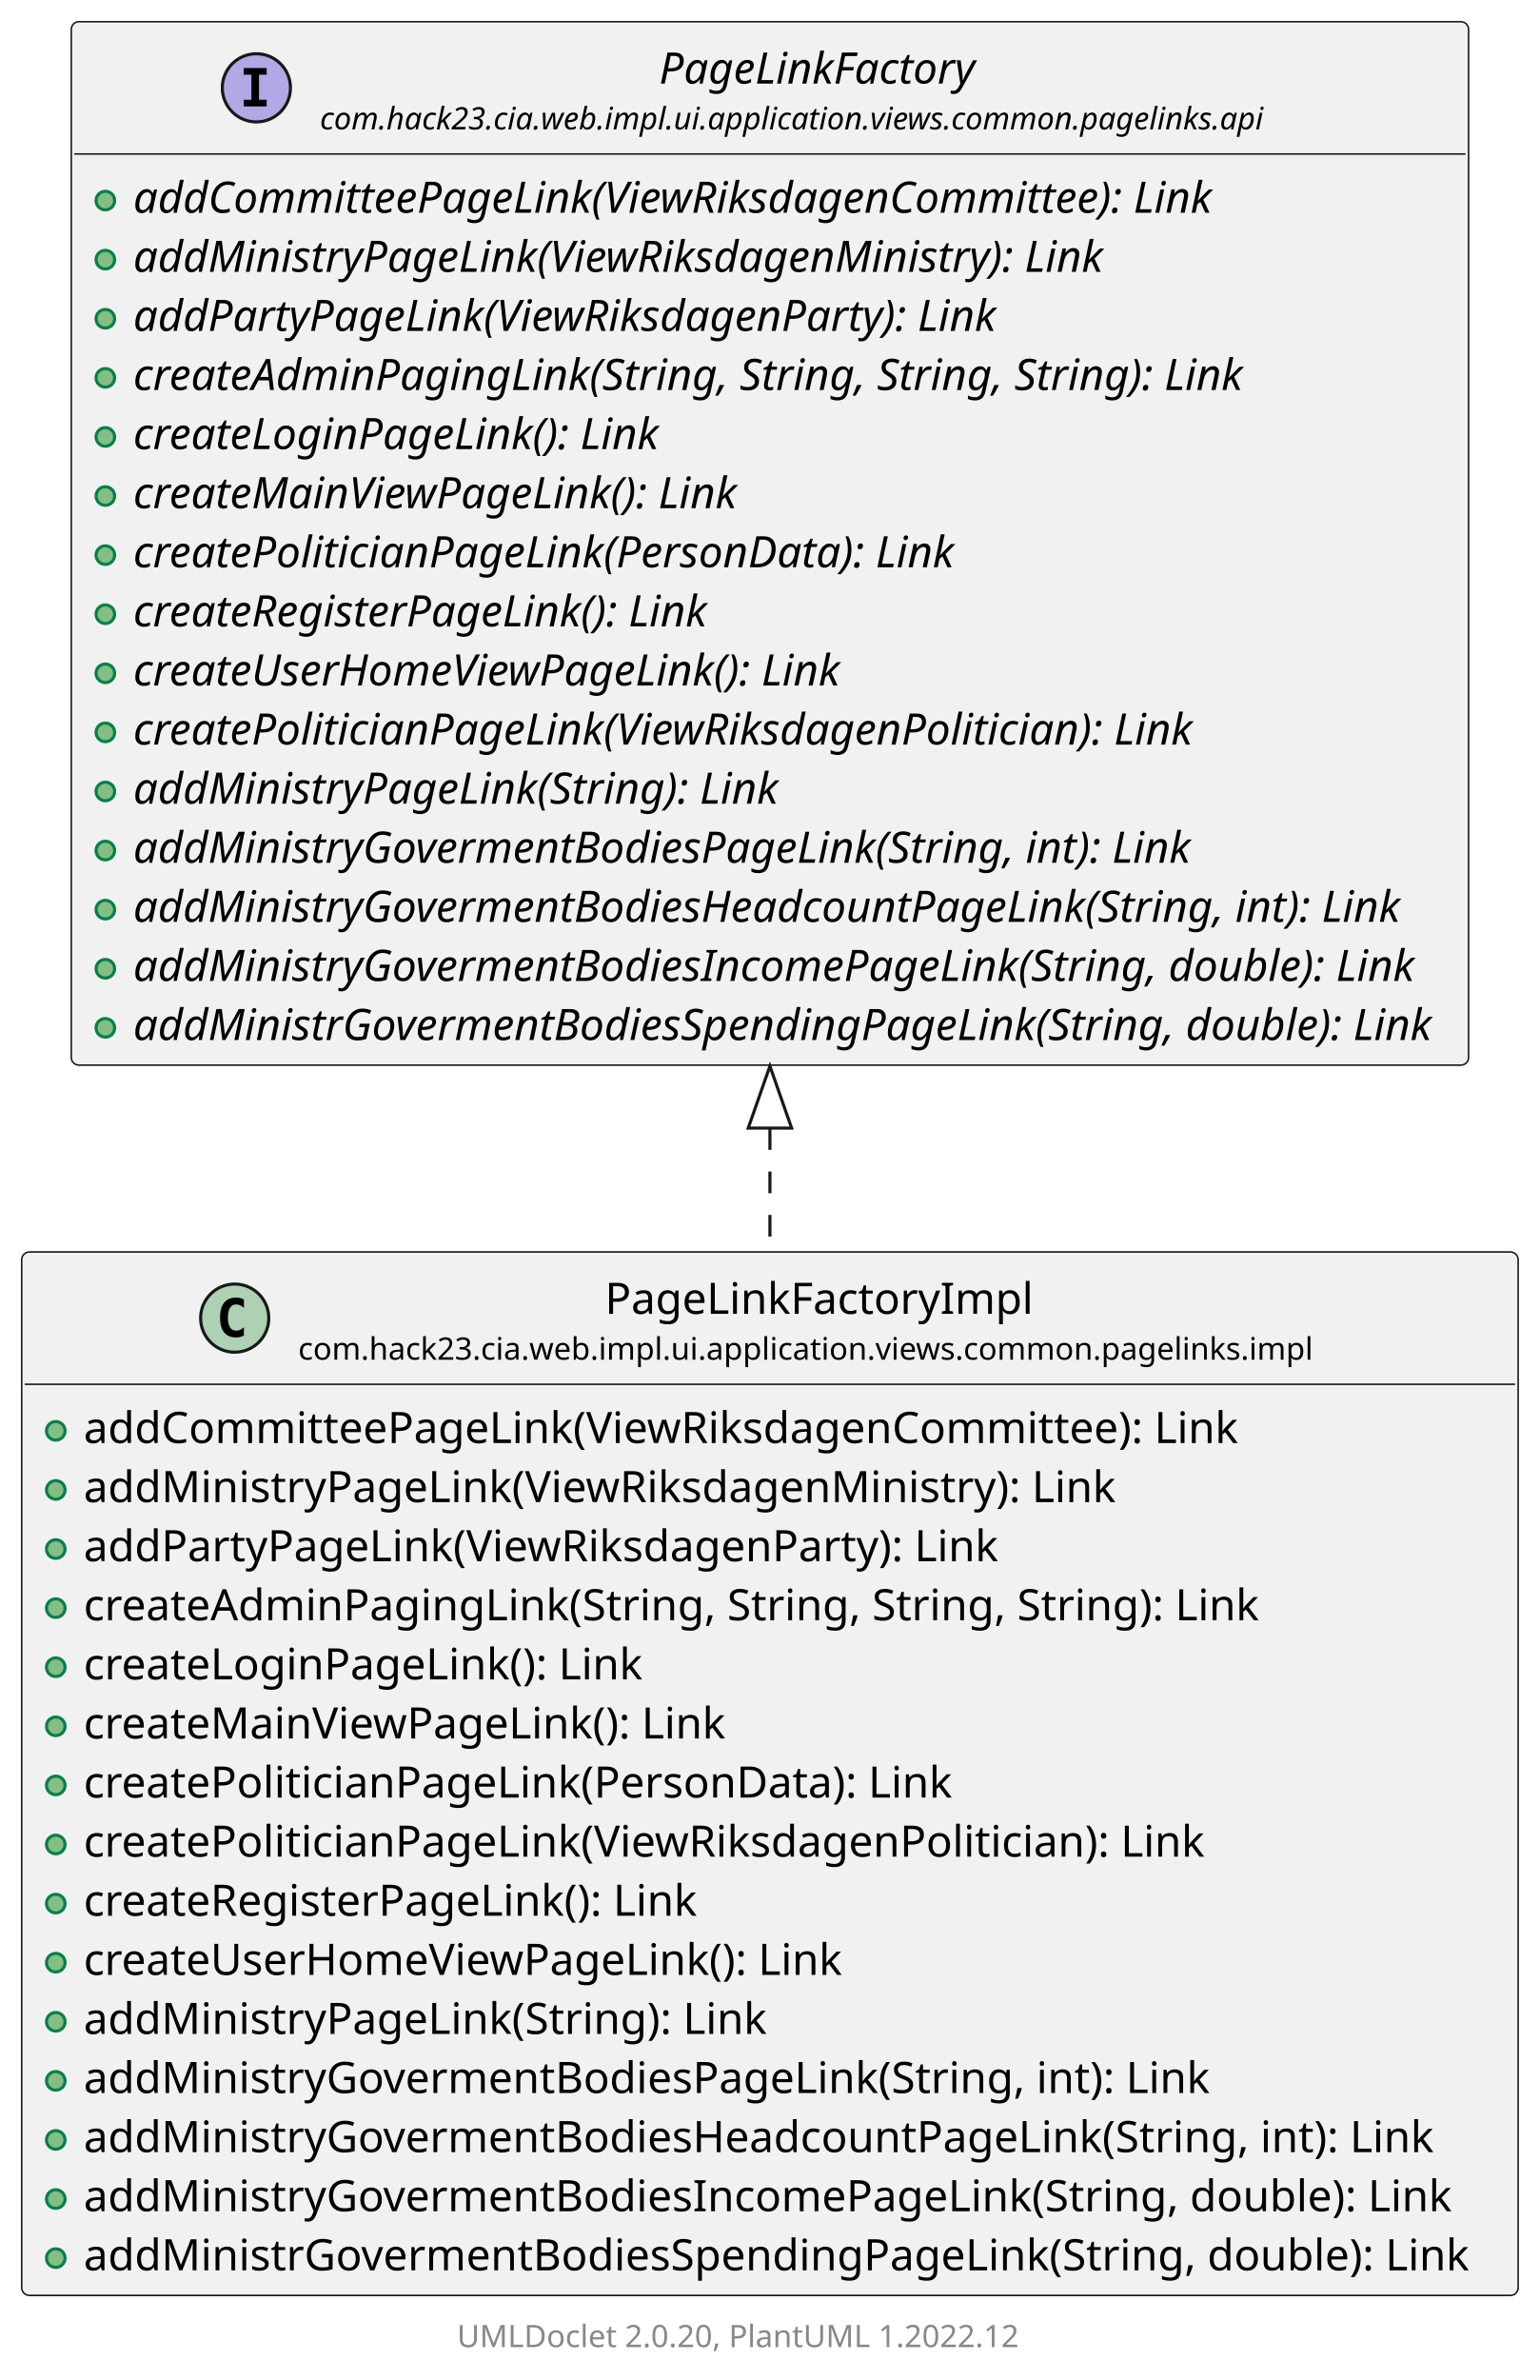
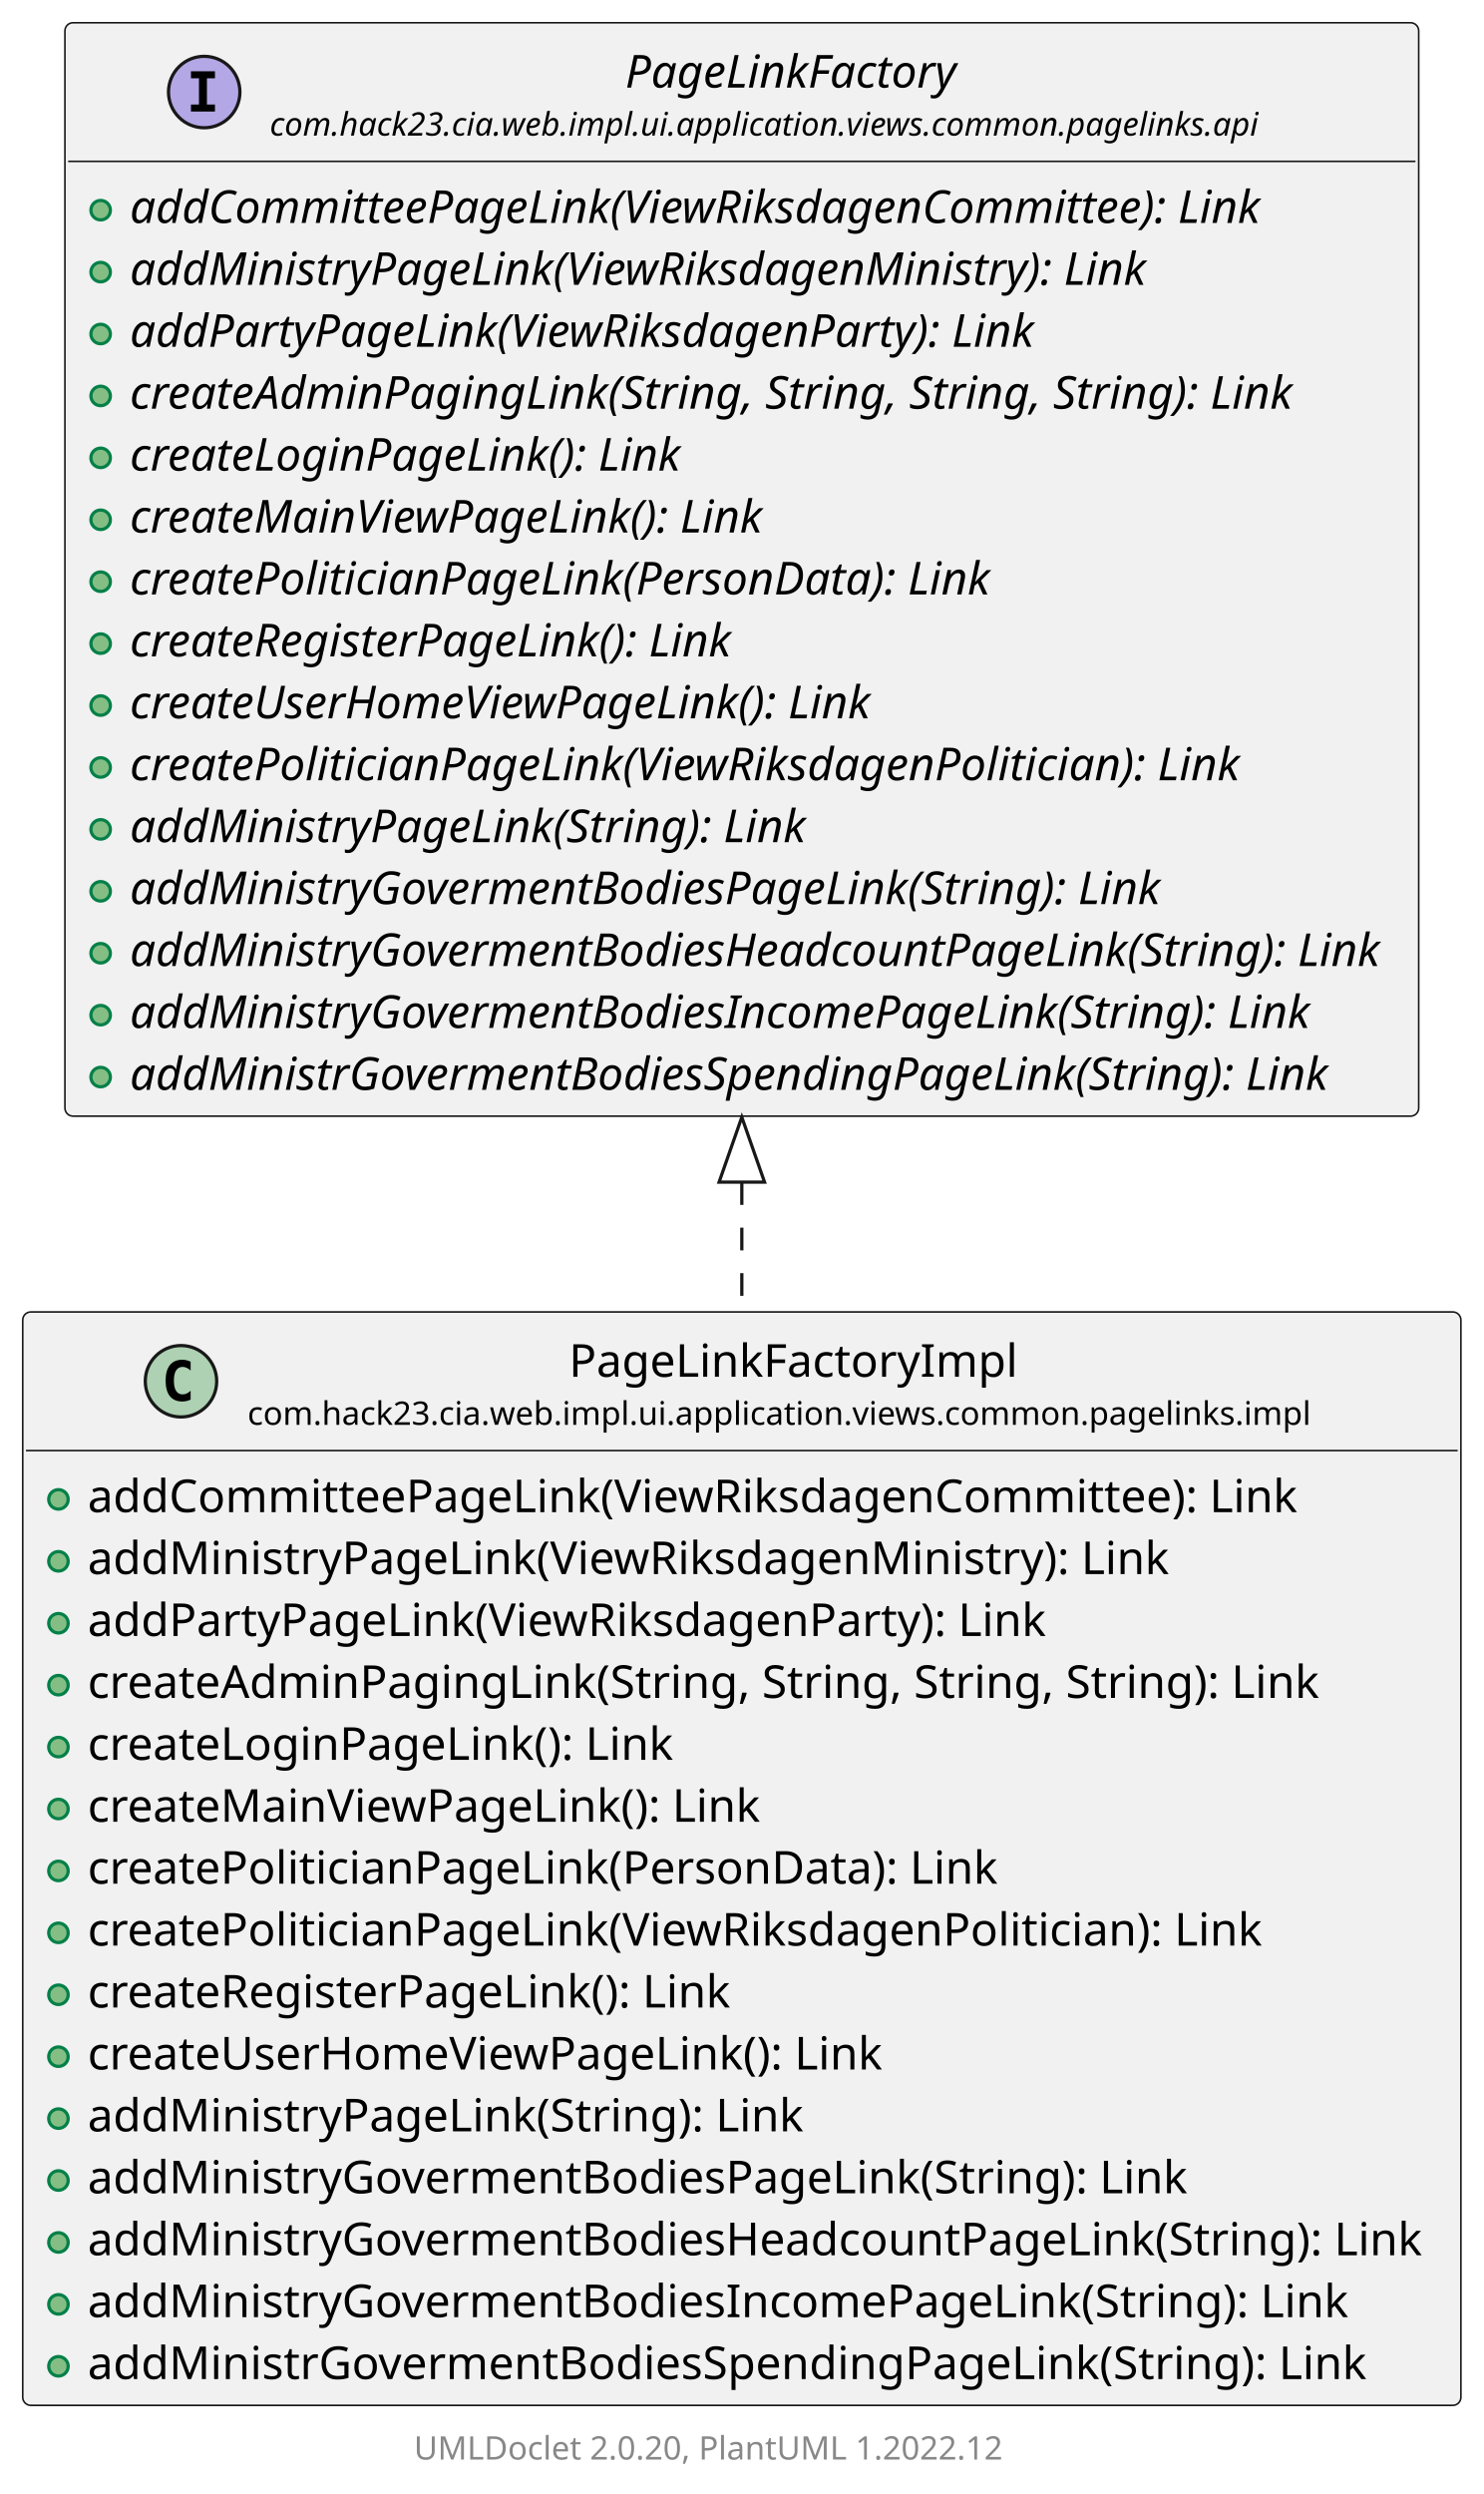
- <svg xmlns="http://www.w3.org/2000/svg" xmlns:xlink="http://www.w3.org/1999/xlink" contentStyleType="text/css" height="768px" preserveAspectRatio="none" style="width:497px;height:768px;background:#FFFFFF;" version="1.1" viewBox="0 0 497 768" width="497px" zoomAndPan="magnify">
+ <svg xmlns="http://www.w3.org/2000/svg" xmlns:xlink="http://www.w3.org/1999/xlink" contentStyleType="text/css" height="768px" preserveAspectRatio="none" style="width:457px;height:768px;background:#FFFFFF;" version="1.1" viewBox="0 0 457 768" width="457px" zoomAndPan="magnify">
  <defs />
  <g>
    <a href="PageLinkFactoryImpl.html" target="_top" title="PageLinkFactoryImpl.html" xlink:actuate="onRequest" xlink:href="PageLinkFactoryImpl.html" xlink:show="new" xlink:title="PageLinkFactoryImpl.html" xlink:type="simple">
      <g id="elem_com.hack23.cia.web.impl.ui.application.views.common.pagelinks.impl.PageLinkFactoryImpl">
-         <rect codeLine="5" fill="#F1F1F1" height="336.707" id="com.hack23.cia.web.impl.ui.application.views.common.pagelinks.impl.PageLinkFactoryImpl" rx="2.5" ry="2.5" style="stroke:#181818;stroke-width:0.5;" width="483" x="7" y="404" />
-         <ellipse cx="75.75" cy="425.344" fill="#ADD1B2" rx="11" ry="11" style="stroke:#181818;stroke-width:1.0;" />
-         <path d="M78.719,430.985 Q78.141,431.281 77.5,431.422 Q76.859,431.578 76.156,431.578 Q73.656,431.578 72.328,429.938 Q71.016,428.281 71.016,425.156 Q71.016,422.031 72.328,420.375 Q73.656,418.719 76.156,418.719 Q76.859,418.719 77.5,418.875 Q78.156,419.031 78.719,419.328 L78.719,422.047 Q78.094,421.469 77.5,421.203 Q76.906,420.922 76.281,420.922 Q74.938,420.922 74.25,422 Q73.562,423.063 73.562,425.156 Q73.562,427.25 74.25,428.328 Q74.938,429.391 76.281,429.391 Q76.906,429.391 77.5,429.125 Q78.094,428.844 78.719,428.266 L78.719,430.985 Z " fill="#000000" />
-         <text fill="#000000" font-family="sans-serif" font-size="14" lengthAdjust="spacing" textLength="139" x="195.25" y="423.966">PageLinkFactoryImpl</text>
-         <text fill="#000000" font-family="sans-serif" font-size="10" lengthAdjust="spacing" textLength="337" x="96.25" y="438.758">com.hack23.cia.web.impl.ui.application.views.common.pagelinks.impl</text>
-         <line style="stroke:#181818;stroke-width:0.5;" x1="8" x2="489" y1="446.688" y2="446.688" />
+         <rect codeLine="5" fill="#F1F1F1" height="336.707" id="com.hack23.cia.web.impl.ui.application.views.common.pagelinks.impl.PageLinkFactoryImpl" rx="2.5" ry="2.5" style="stroke:#181818;stroke-width:0.5;" width="443" x="7" y="404" />
+         <ellipse cx="55.75" cy="425.344" fill="#ADD1B2" rx="11" ry="11" style="stroke:#181818;stroke-width:1.0;" />
+         <path d="M58.719,430.985 Q58.141,431.281 57.5,431.422 Q56.859,431.578 56.156,431.578 Q53.656,431.578 52.328,429.938 Q51.016,428.281 51.016,425.156 Q51.016,422.031 52.328,420.375 Q53.656,418.719 56.156,418.719 Q56.859,418.719 57.5,418.875 Q58.156,419.031 58.719,419.328 L58.719,422.047 Q58.094,421.469 57.5,421.203 Q56.906,420.922 56.281,420.922 Q54.938,420.922 54.25,422 Q53.562,423.063 53.562,425.156 Q53.562,427.25 54.25,428.328 Q54.938,429.391 56.281,429.391 Q56.906,429.391 57.5,429.125 Q58.094,428.844 58.719,428.266 L58.719,430.985 Z " fill="#000000" />
+         <text fill="#000000" font-family="sans-serif" font-size="14" lengthAdjust="spacing" textLength="139" x="175.25" y="423.966">PageLinkFactoryImpl</text>
+         <text fill="#000000" font-family="sans-serif" font-size="10" lengthAdjust="spacing" textLength="337" x="76.25" y="438.758">com.hack23.cia.web.impl.ui.application.views.common.pagelinks.impl</text>
+         <line style="stroke:#181818;stroke-width:0.5;" x1="8" x2="449" y1="446.688" y2="446.688" />
        <ellipse cx="18" cy="461.722" fill="#84BE84" rx="3" ry="3" style="stroke:#038048;stroke-width:1.0;" />
        <text fill="#000000" font-family="sans-serif" font-size="14" lengthAdjust="spacing" textLength="376" x="27" y="465.654">addCommitteePageLink(ViewRiksdagenCommittee): Link</text>
        <ellipse cx="18" cy="480.79" fill="#84BE84" rx="3" ry="3" style="stroke:#038048;stroke-width:1.0;" />
        <text fill="#000000" font-family="sans-serif" font-size="14" lengthAdjust="spacing" textLength="340" x="27" y="484.722">addMinistryPageLink(ViewRiksdagenMinistry): Link</text>
        <ellipse cx="18" cy="499.858" fill="#84BE84" rx="3" ry="3" style="stroke:#038048;stroke-width:1.0;" />
        <text fill="#000000" font-family="sans-serif" font-size="14" lengthAdjust="spacing" textLength="298" x="27" y="503.79">addPartyPageLink(ViewRiksdagenParty): Link</text>
        <ellipse cx="18" cy="518.926" fill="#84BE84" rx="3" ry="3" style="stroke:#038048;stroke-width:1.0;" />
        <text fill="#000000" font-family="sans-serif" font-size="14" lengthAdjust="spacing" textLength="391" x="27" y="522.858">createAdminPagingLink(String, String, String, String): Link</text>
        <ellipse cx="18" cy="537.994" fill="#84BE84" rx="3" ry="3" style="stroke:#038048;stroke-width:1.0;" />
        <text fill="#000000" font-family="sans-serif" font-size="14" lengthAdjust="spacing" textLength="182" x="27" y="541.926">createLoginPageLink(): Link</text>
        <ellipse cx="18" cy="557.061" fill="#84BE84" rx="3" ry="3" style="stroke:#038048;stroke-width:1.0;" />
        <text fill="#000000" font-family="sans-serif" font-size="14" lengthAdjust="spacing" textLength="210" x="27" y="560.993">createMainViewPageLink(): Link</text>
        <ellipse cx="18" cy="576.129" fill="#84BE84" rx="3" ry="3" style="stroke:#038048;stroke-width:1.0;" />
        <text fill="#000000" font-family="sans-serif" font-size="14" lengthAdjust="spacing" textLength="283" x="27" y="580.061">createPoliticianPageLink(PersonData): Link</text>
        <ellipse cx="18" cy="595.197" fill="#84BE84" rx="3" ry="3" style="stroke:#038048;stroke-width:1.0;" />
        <text fill="#000000" font-family="sans-serif" font-size="14" lengthAdjust="spacing" textLength="368" x="27" y="599.129">createPoliticianPageLink(ViewRiksdagenPolitician): Link</text>
        <ellipse cx="18" cy="614.265" fill="#84BE84" rx="3" ry="3" style="stroke:#038048;stroke-width:1.0;" />
        <text fill="#000000" font-family="sans-serif" font-size="14" lengthAdjust="spacing" textLength="201" x="27" y="618.197">createRegisterPageLink(): Link</text>
        <ellipse cx="18" cy="633.333" fill="#84BE84" rx="3" ry="3" style="stroke:#038048;stroke-width:1.0;" />
        <text fill="#000000" font-family="sans-serif" font-size="14" lengthAdjust="spacing" textLength="246" x="27" y="637.265">createUserHomeViewPageLink(): Link</text>
        <ellipse cx="18" cy="652.401" fill="#84BE84" rx="3" ry="3" style="stroke:#038048;stroke-width:1.0;" />
        <text fill="#000000" font-family="sans-serif" font-size="14" lengthAdjust="spacing" textLength="225" x="27" y="656.333">addMinistryPageLink(String): Link</text>
        <ellipse cx="18" cy="671.469" fill="#84BE84" rx="3" ry="3" style="stroke:#038048;stroke-width:1.0;" />
-         <text fill="#000000" font-family="sans-serif" font-size="14" lengthAdjust="spacing" textLength="370" x="27" y="675.401">addMinistryGovermentBodiesPageLink(String, int): Link</text>
+         <text fill="#000000" font-family="sans-serif" font-size="14" lengthAdjust="spacing" textLength="344" x="27" y="675.401">addMinistryGovermentBodiesPageLink(String): Link</text>
        <ellipse cx="18" cy="690.537" fill="#84BE84" rx="3" ry="3" style="stroke:#038048;stroke-width:1.0;" />
-         <text fill="#000000" font-family="sans-serif" font-size="14" lengthAdjust="spacing" textLength="443" x="27" y="694.469">addMinistryGovermentBodiesHeadcountPageLink(String, int): Link</text>
+         <text fill="#000000" font-family="sans-serif" font-size="14" lengthAdjust="spacing" textLength="417" x="27" y="694.469">addMinistryGovermentBodiesHeadcountPageLink(String): Link</text>
        <ellipse cx="18" cy="709.605" fill="#84BE84" rx="3" ry="3" style="stroke:#038048;stroke-width:1.0;" />
-         <text fill="#000000" font-family="sans-serif" font-size="14" lengthAdjust="spacing" textLength="449" x="27" y="713.537">addMinistryGovermentBodiesIncomePageLink(String, double): Link</text>
+         <text fill="#000000" font-family="sans-serif" font-size="14" lengthAdjust="spacing" textLength="394" x="27" y="713.537">addMinistryGovermentBodiesIncomePageLink(String): Link</text>
        <ellipse cx="18" cy="728.673" fill="#84BE84" rx="3" ry="3" style="stroke:#038048;stroke-width:1.0;" />
-         <text fill="#000000" font-family="sans-serif" font-size="14" lengthAdjust="spacing" textLength="457" x="27" y="732.605">addMinistrGovermentBodiesSpendingPageLink(String, double): Link</text>
+         <text fill="#000000" font-family="sans-serif" font-size="14" lengthAdjust="spacing" textLength="402" x="27" y="732.605">addMinistrGovermentBodiesSpendingPageLink(String): Link</text>
      </g>
    </a>
    <a href="../api/PageLinkFactory.html" target="_top" title="../api/PageLinkFactory.html" xlink:actuate="onRequest" xlink:href="../api/PageLinkFactory.html" xlink:show="new" xlink:title="../api/PageLinkFactory.html" xlink:type="simple">
      <g id="elem_com.hack23.cia.web.impl.ui.application.views.common.pagelinks.api.PageLinkFactory">
-         <rect codeLine="23" fill="#F1F1F1" height="336.707" id="com.hack23.cia.web.impl.ui.application.views.common.pagelinks.api.PageLinkFactory" rx="2.5" ry="2.5" style="stroke:#181818;stroke-width:0.5;" width="451" x="23" y="7" />
-         <ellipse cx="82.75" cy="28.344" fill="#B4A7E5" rx="11" ry="11" style="stroke:#181818;stroke-width:1.0;" />
-         <path d="M78.672,24.11 L78.672,21.953 L86.062,21.953 L86.062,24.11 L83.594,24.11 L83.594,32.188 L86.062,32.188 L86.062,34.344 L78.672,34.344 L78.672,32.188 L81.141,32.188 L81.141,24.11 L78.672,24.11 Z " fill="#000000" />
-         <text fill="#000000" font-family="sans-serif" font-size="14" font-style="italic" lengthAdjust="spacing" textLength="104" x="212.75" y="26.966">PageLinkFactory</text>
-         <text fill="#000000" font-family="sans-serif" font-size="10" font-style="italic" lengthAdjust="spacing" textLength="323" x="103.25" y="41.758">com.hack23.cia.web.impl.ui.application.views.common.pagelinks.api</text>
-         <line style="stroke:#181818;stroke-width:0.5;" x1="24" x2="473" y1="49.688" y2="49.688" />
-         <ellipse cx="34" cy="64.722" fill="#84BE84" rx="3" ry="3" style="stroke:#038048;stroke-width:1.0;" />
-         <text fill="#000000" font-family="sans-serif" font-size="14" font-style="italic" lengthAdjust="spacing" textLength="352" x="43" y="68.654">addCommitteePageLink(ViewRiksdagenCommittee): Link</text>
-         <ellipse cx="34" cy="83.79" fill="#84BE84" rx="3" ry="3" style="stroke:#038048;stroke-width:1.0;" />
-         <text fill="#000000" font-family="sans-serif" font-size="14" font-style="italic" lengthAdjust="spacing" textLength="320" x="43" y="87.722">addMinistryPageLink(ViewRiksdagenMinistry): Link</text>
-         <ellipse cx="34" cy="102.858" fill="#84BE84" rx="3" ry="3" style="stroke:#038048;stroke-width:1.0;" />
-         <text fill="#000000" font-family="sans-serif" font-size="14" font-style="italic" lengthAdjust="spacing" textLength="284" x="43" y="106.79">addPartyPageLink(ViewRiksdagenParty): Link</text>
-         <ellipse cx="34" cy="121.926" fill="#84BE84" rx="3" ry="3" style="stroke:#038048;stroke-width:1.0;" />
-         <text fill="#000000" font-family="sans-serif" font-size="14" font-style="italic" lengthAdjust="spacing" textLength="367" x="43" y="125.858">createAdminPagingLink(String, String, String, String): Link</text>
-         <ellipse cx="34" cy="140.994" fill="#84BE84" rx="3" ry="3" style="stroke:#038048;stroke-width:1.0;" />
-         <text fill="#000000" font-family="sans-serif" font-size="14" font-style="italic" lengthAdjust="spacing" textLength="173" x="43" y="144.925">createLoginPageLink(): Link</text>
-         <ellipse cx="34" cy="160.061" fill="#84BE84" rx="3" ry="3" style="stroke:#038048;stroke-width:1.0;" />
-         <text fill="#000000" font-family="sans-serif" font-size="14" font-style="italic" lengthAdjust="spacing" textLength="199" x="43" y="163.993">createMainViewPageLink(): Link</text>
-         <ellipse cx="34" cy="179.129" fill="#84BE84" rx="3" ry="3" style="stroke:#038048;stroke-width:1.0;" />
-         <text fill="#000000" font-family="sans-serif" font-size="14" font-style="italic" lengthAdjust="spacing" textLength="270" x="43" y="183.061">createPoliticianPageLink(PersonData): Link</text>
-         <ellipse cx="34" cy="198.197" fill="#84BE84" rx="3" ry="3" style="stroke:#038048;stroke-width:1.0;" />
-         <text fill="#000000" font-family="sans-serif" font-size="14" font-style="italic" lengthAdjust="spacing" textLength="189" x="43" y="202.129">createRegisterPageLink(): Link</text>
-         <ellipse cx="34" cy="217.265" fill="#84BE84" rx="3" ry="3" style="stroke:#038048;stroke-width:1.0;" />
-         <text fill="#000000" font-family="sans-serif" font-size="14" font-style="italic" lengthAdjust="spacing" textLength="232" x="43" y="221.197">createUserHomeViewPageLink(): Link</text>
-         <ellipse cx="34" cy="236.333" fill="#84BE84" rx="3" ry="3" style="stroke:#038048;stroke-width:1.0;" />
-         <text fill="#000000" font-family="sans-serif" font-size="14" font-style="italic" lengthAdjust="spacing" textLength="349" x="43" y="240.265">createPoliticianPageLink(ViewRiksdagenPolitician): Link</text>
-         <ellipse cx="34" cy="255.401" fill="#84BE84" rx="3" ry="3" style="stroke:#038048;stroke-width:1.0;" />
-         <text fill="#000000" font-family="sans-serif" font-size="14" font-style="italic" lengthAdjust="spacing" textLength="213" x="43" y="259.333">addMinistryPageLink(String): Link</text>
-         <ellipse cx="34" cy="274.469" fill="#84BE84" rx="3" ry="3" style="stroke:#038048;stroke-width:1.0;" />
-         <text fill="#000000" font-family="sans-serif" font-size="14" font-style="italic" lengthAdjust="spacing" textLength="348" x="43" y="278.401">addMinistryGovermentBodiesPageLink(String, int): Link</text>
-         <ellipse cx="34" cy="293.537" fill="#84BE84" rx="3" ry="3" style="stroke:#038048;stroke-width:1.0;" />
-         <text fill="#000000" font-family="sans-serif" font-size="14" font-style="italic" lengthAdjust="spacing" textLength="416" x="43" y="297.469">addMinistryGovermentBodiesHeadcountPageLink(String, int): Link</text>
-         <ellipse cx="34" cy="312.605" fill="#84BE84" rx="3" ry="3" style="stroke:#038048;stroke-width:1.0;" />
-         <text fill="#000000" font-family="sans-serif" font-size="14" font-style="italic" lengthAdjust="spacing" textLength="420" x="43" y="316.537">addMinistryGovermentBodiesIncomePageLink(String, double): Link</text>
-         <ellipse cx="34" cy="331.673" fill="#84BE84" rx="3" ry="3" style="stroke:#038048;stroke-width:1.0;" />
-         <text fill="#000000" font-family="sans-serif" font-size="14" font-style="italic" lengthAdjust="spacing" textLength="425" x="43" y="335.605">addMinistrGovermentBodiesSpendingPageLink(String, double): Link</text>
+         <rect codeLine="23" fill="#F1F1F1" height="336.707" id="com.hack23.cia.web.impl.ui.application.views.common.pagelinks.api.PageLinkFactory" rx="2.5" ry="2.5" style="stroke:#181818;stroke-width:0.5;" width="417" x="20" y="7" />
+         <ellipse cx="62.9" cy="28.344" fill="#B4A7E5" rx="11" ry="11" style="stroke:#181818;stroke-width:1.0;" />
+         <path d="M58.822,24.11 L58.822,21.953 L66.213,21.953 L66.213,24.11 L63.744,24.11 L63.744,32.188 L66.213,32.188 L66.213,34.344 L58.822,34.344 L58.822,32.188 L61.291,32.188 L61.291,24.11 L58.822,24.11 Z " fill="#000000" />
+         <text fill="#000000" font-family="sans-serif" font-size="14" font-style="italic" lengthAdjust="spacing" textLength="104" x="192.6" y="26.966">PageLinkFactory</text>
+         <text fill="#000000" font-family="sans-serif" font-size="10" font-style="italic" lengthAdjust="spacing" textLength="323" x="83.1" y="41.758">com.hack23.cia.web.impl.ui.application.views.common.pagelinks.api</text>
+         <line style="stroke:#181818;stroke-width:0.5;" x1="21" x2="436" y1="49.688" y2="49.688" />
+         <ellipse cx="31" cy="64.722" fill="#84BE84" rx="3" ry="3" style="stroke:#038048;stroke-width:1.0;" />
+         <text fill="#000000" font-family="sans-serif" font-size="14" font-style="italic" lengthAdjust="spacing" textLength="352" x="40" y="68.654">addCommitteePageLink(ViewRiksdagenCommittee): Link</text>
+         <ellipse cx="31" cy="83.79" fill="#84BE84" rx="3" ry="3" style="stroke:#038048;stroke-width:1.0;" />
+         <text fill="#000000" font-family="sans-serif" font-size="14" font-style="italic" lengthAdjust="spacing" textLength="320" x="40" y="87.722">addMinistryPageLink(ViewRiksdagenMinistry): Link</text>
+         <ellipse cx="31" cy="102.858" fill="#84BE84" rx="3" ry="3" style="stroke:#038048;stroke-width:1.0;" />
+         <text fill="#000000" font-family="sans-serif" font-size="14" font-style="italic" lengthAdjust="spacing" textLength="284" x="40" y="106.79">addPartyPageLink(ViewRiksdagenParty): Link</text>
+         <ellipse cx="31" cy="121.926" fill="#84BE84" rx="3" ry="3" style="stroke:#038048;stroke-width:1.0;" />
+         <text fill="#000000" font-family="sans-serif" font-size="14" font-style="italic" lengthAdjust="spacing" textLength="367" x="40" y="125.858">createAdminPagingLink(String, String, String, String): Link</text>
+         <ellipse cx="31" cy="140.994" fill="#84BE84" rx="3" ry="3" style="stroke:#038048;stroke-width:1.0;" />
+         <text fill="#000000" font-family="sans-serif" font-size="14" font-style="italic" lengthAdjust="spacing" textLength="173" x="40" y="144.925">createLoginPageLink(): Link</text>
+         <ellipse cx="31" cy="160.061" fill="#84BE84" rx="3" ry="3" style="stroke:#038048;stroke-width:1.0;" />
+         <text fill="#000000" font-family="sans-serif" font-size="14" font-style="italic" lengthAdjust="spacing" textLength="199" x="40" y="163.993">createMainViewPageLink(): Link</text>
+         <ellipse cx="31" cy="179.129" fill="#84BE84" rx="3" ry="3" style="stroke:#038048;stroke-width:1.0;" />
+         <text fill="#000000" font-family="sans-serif" font-size="14" font-style="italic" lengthAdjust="spacing" textLength="270" x="40" y="183.061">createPoliticianPageLink(PersonData): Link</text>
+         <ellipse cx="31" cy="198.197" fill="#84BE84" rx="3" ry="3" style="stroke:#038048;stroke-width:1.0;" />
+         <text fill="#000000" font-family="sans-serif" font-size="14" font-style="italic" lengthAdjust="spacing" textLength="189" x="40" y="202.129">createRegisterPageLink(): Link</text>
+         <ellipse cx="31" cy="217.265" fill="#84BE84" rx="3" ry="3" style="stroke:#038048;stroke-width:1.0;" />
+         <text fill="#000000" font-family="sans-serif" font-size="14" font-style="italic" lengthAdjust="spacing" textLength="232" x="40" y="221.197">createUserHomeViewPageLink(): Link</text>
+         <ellipse cx="31" cy="236.333" fill="#84BE84" rx="3" ry="3" style="stroke:#038048;stroke-width:1.0;" />
+         <text fill="#000000" font-family="sans-serif" font-size="14" font-style="italic" lengthAdjust="spacing" textLength="349" x="40" y="240.265">createPoliticianPageLink(ViewRiksdagenPolitician): Link</text>
+         <ellipse cx="31" cy="255.401" fill="#84BE84" rx="3" ry="3" style="stroke:#038048;stroke-width:1.0;" />
+         <text fill="#000000" font-family="sans-serif" font-size="14" font-style="italic" lengthAdjust="spacing" textLength="213" x="40" y="259.333">addMinistryPageLink(String): Link</text>
+         <ellipse cx="31" cy="274.469" fill="#84BE84" rx="3" ry="3" style="stroke:#038048;stroke-width:1.0;" />
+         <text fill="#000000" font-family="sans-serif" font-size="14" font-style="italic" lengthAdjust="spacing" textLength="323" x="40" y="278.401">addMinistryGovermentBodiesPageLink(String): Link</text>
+         <ellipse cx="31" cy="293.537" fill="#84BE84" rx="3" ry="3" style="stroke:#038048;stroke-width:1.0;" />
+         <text fill="#000000" font-family="sans-serif" font-size="14" font-style="italic" lengthAdjust="spacing" textLength="391" x="40" y="297.469">addMinistryGovermentBodiesHeadcountPageLink(String): Link</text>
+         <ellipse cx="31" cy="312.605" fill="#84BE84" rx="3" ry="3" style="stroke:#038048;stroke-width:1.0;" />
+         <text fill="#000000" font-family="sans-serif" font-size="14" font-style="italic" lengthAdjust="spacing" textLength="369" x="40" y="316.537">addMinistryGovermentBodiesIncomePageLink(String): Link</text>
+         <ellipse cx="31" cy="331.673" fill="#84BE84" rx="3" ry="3" style="stroke:#038048;stroke-width:1.0;" />
+         <text fill="#000000" font-family="sans-serif" font-size="14" font-style="italic" lengthAdjust="spacing" textLength="374" x="40" y="335.605">addMinistrGovermentBodiesSpendingPageLink(String): Link</text>
      </g>
    </a>
    <g id="link_com.hack23.cia.web.impl.ui.application.views.common.pagelinks.api.PageLinkFactory_com.hack23.cia.web.impl.ui.application.views.common.pagelinks.impl.PageLinkFactoryImpl">
-       <path codeLine="41" d="M248.5,364.04 C248.5,377.29 248.5,390.6 248.5,403.72 " fill="none" id="com.hack23.cia.web.impl.ui.application.views.common.pagelinks.api.PageLinkFactory-backto-com.hack23.cia.web.impl.ui.application.views.common.pagelinks.impl.PageLinkFactoryImpl" style="stroke:#181818;stroke-width:1.0;stroke-dasharray:7.0,7.0;" />
-       <polygon fill="none" points="241.5,364.02,248.5,344.02,255.5,364.02,241.5,364.02" style="stroke:#181818;stroke-width:1.0;" />
+       <path codeLine="41" d="M228.5,364.04 C228.5,377.29 228.5,390.6 228.5,403.72 " fill="none" id="com.hack23.cia.web.impl.ui.application.views.common.pagelinks.api.PageLinkFactory-backto-com.hack23.cia.web.impl.ui.application.views.common.pagelinks.impl.PageLinkFactoryImpl" style="stroke:#181818;stroke-width:1.0;stroke-dasharray:7.0,7.0;" />
+       <polygon fill="none" points="221.5,364.02,228.5,344.02,235.5,364.02,221.5,364.02" style="stroke:#181818;stroke-width:1.0;" />
    </g>
-     <rect fill="none" height="13.62" style="stroke:none;stroke-width:1.0;" width="188" x="147.5" y="746.707" />
-     <text fill="#888888" font-family="sans-serif" font-size="10" lengthAdjust="spacing" textLength="188" x="147.5" y="757.397">UMLDoclet 2.0.20, PlantUML 1.2022.12</text>
+     <rect fill="none" height="13.62" style="stroke:none;stroke-width:1.0;" width="188" x="127.5" y="746.707" />
+     <text fill="#888888" font-family="sans-serif" font-size="10" lengthAdjust="spacing" textLength="188" x="127.5" y="757.397">UMLDoclet 2.0.20, PlantUML 1.2022.12</text>
  </g>
</svg>
